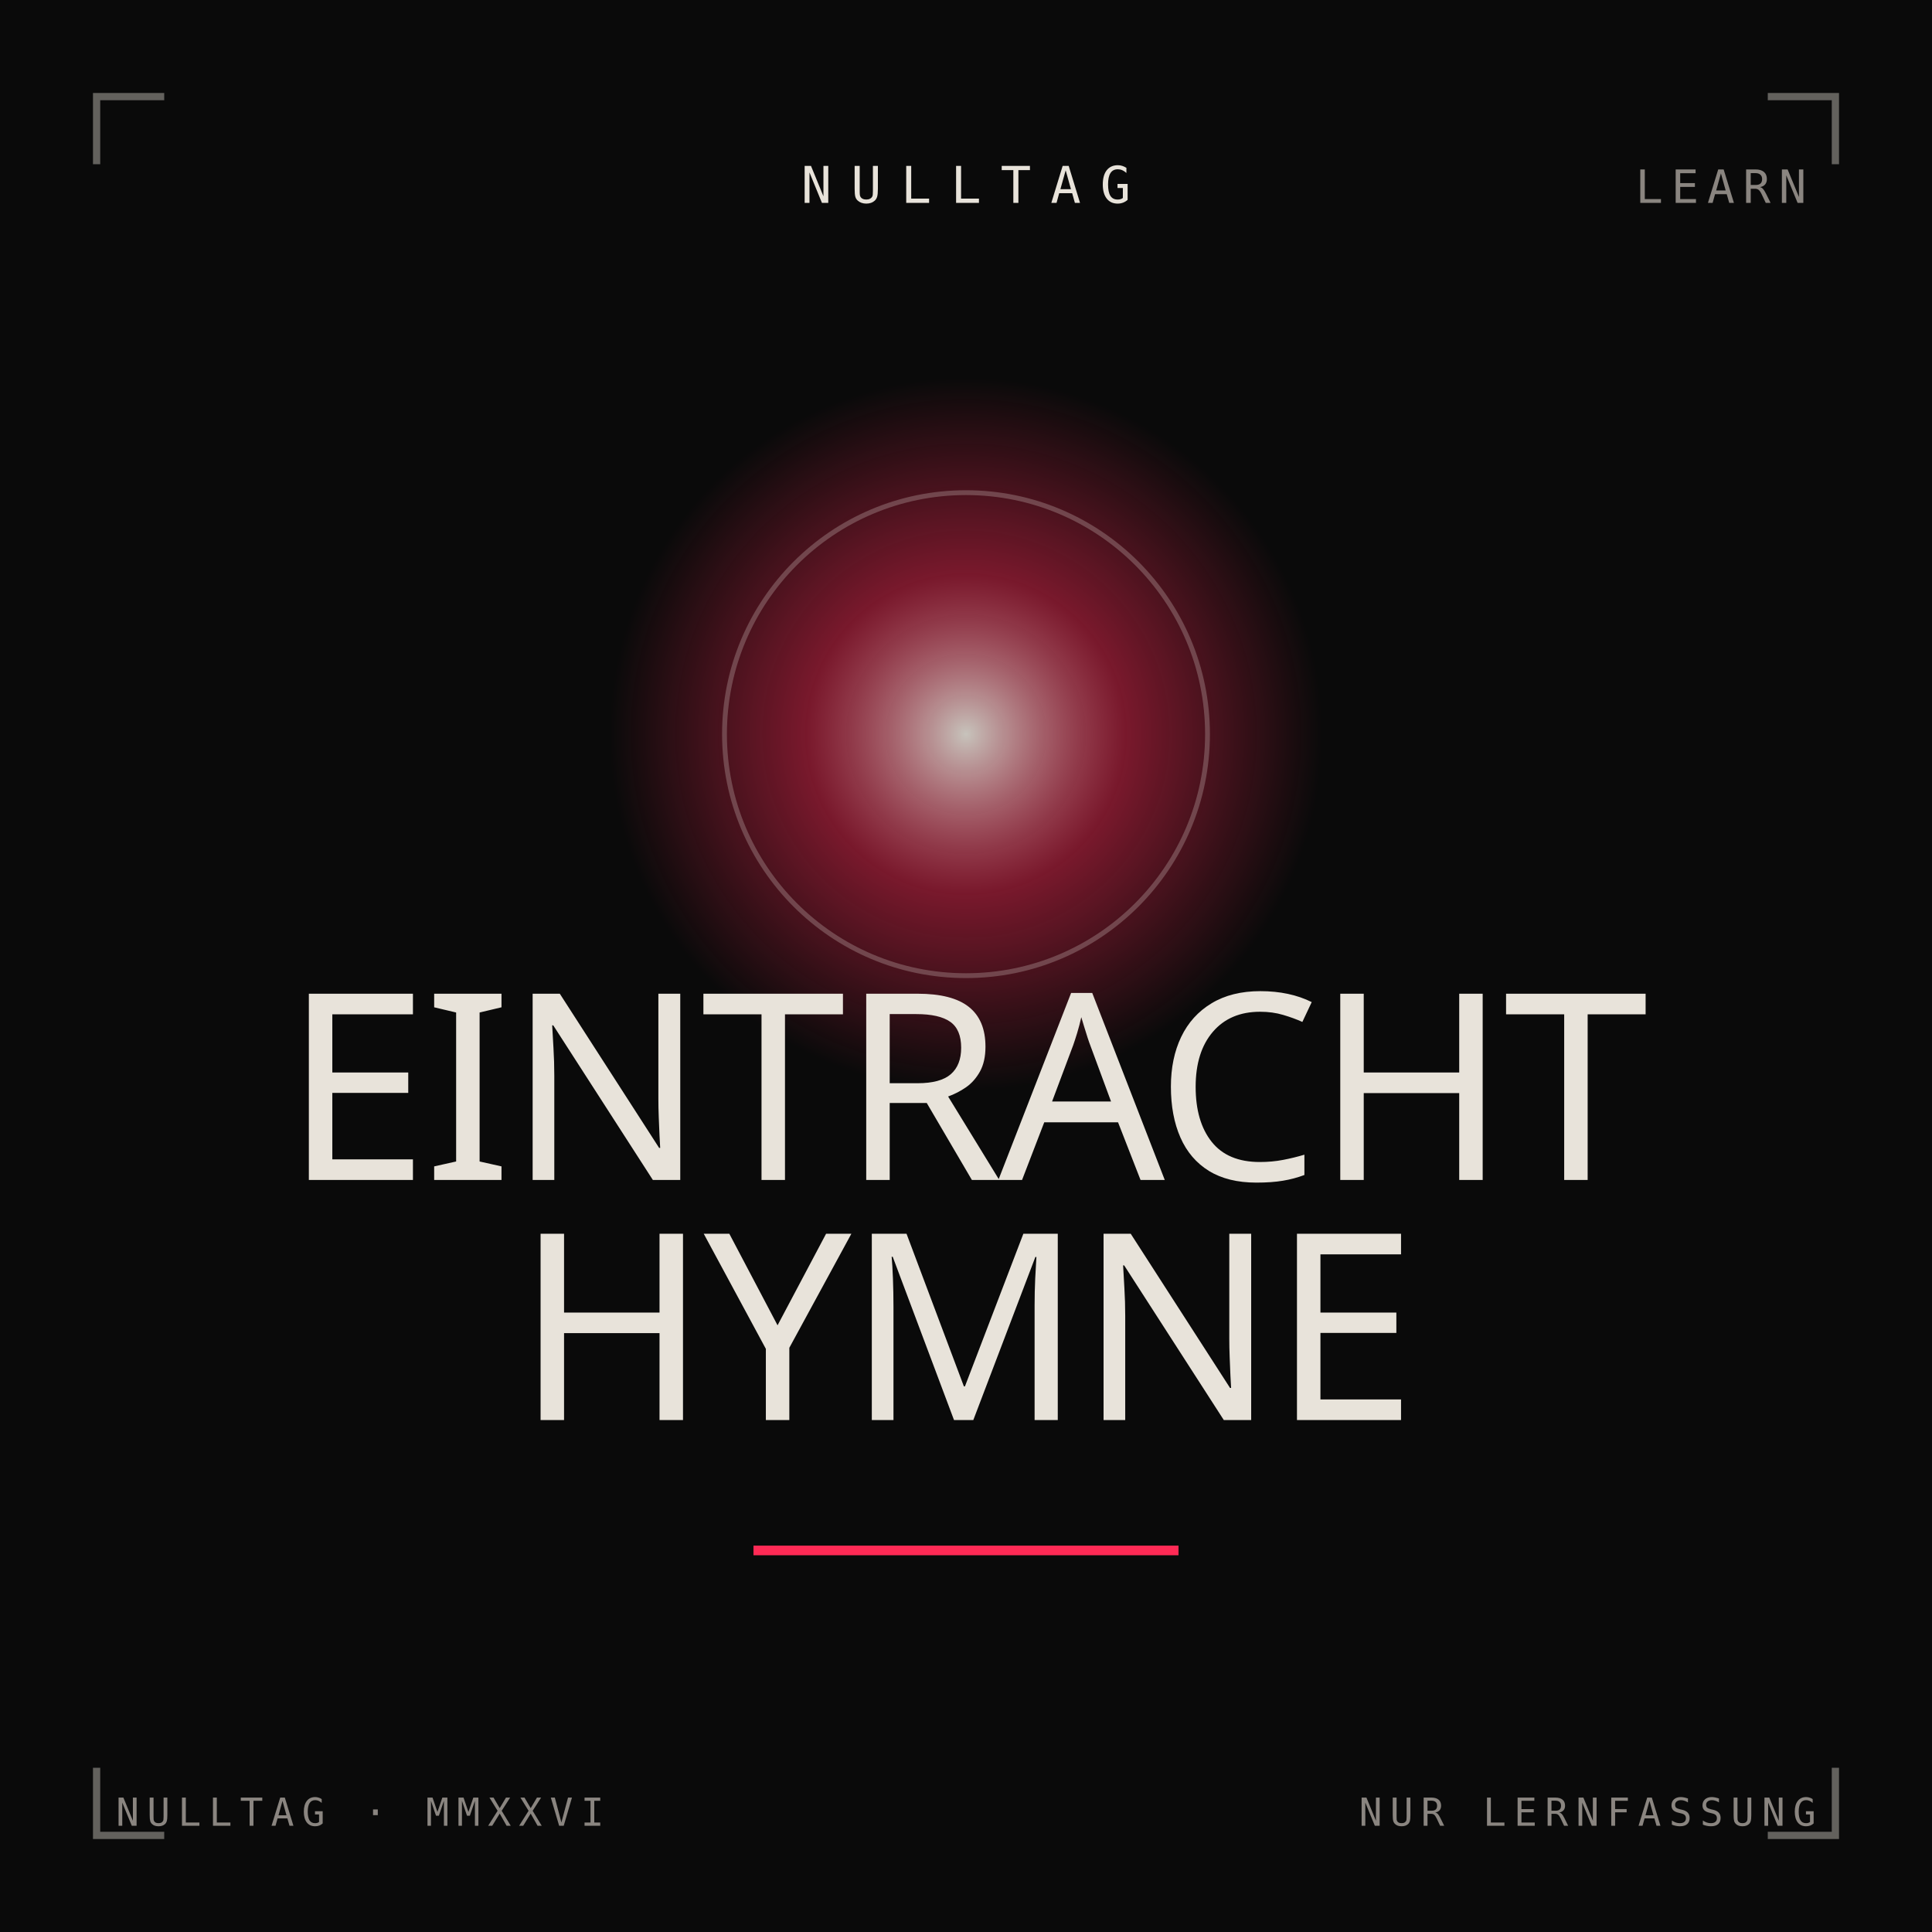
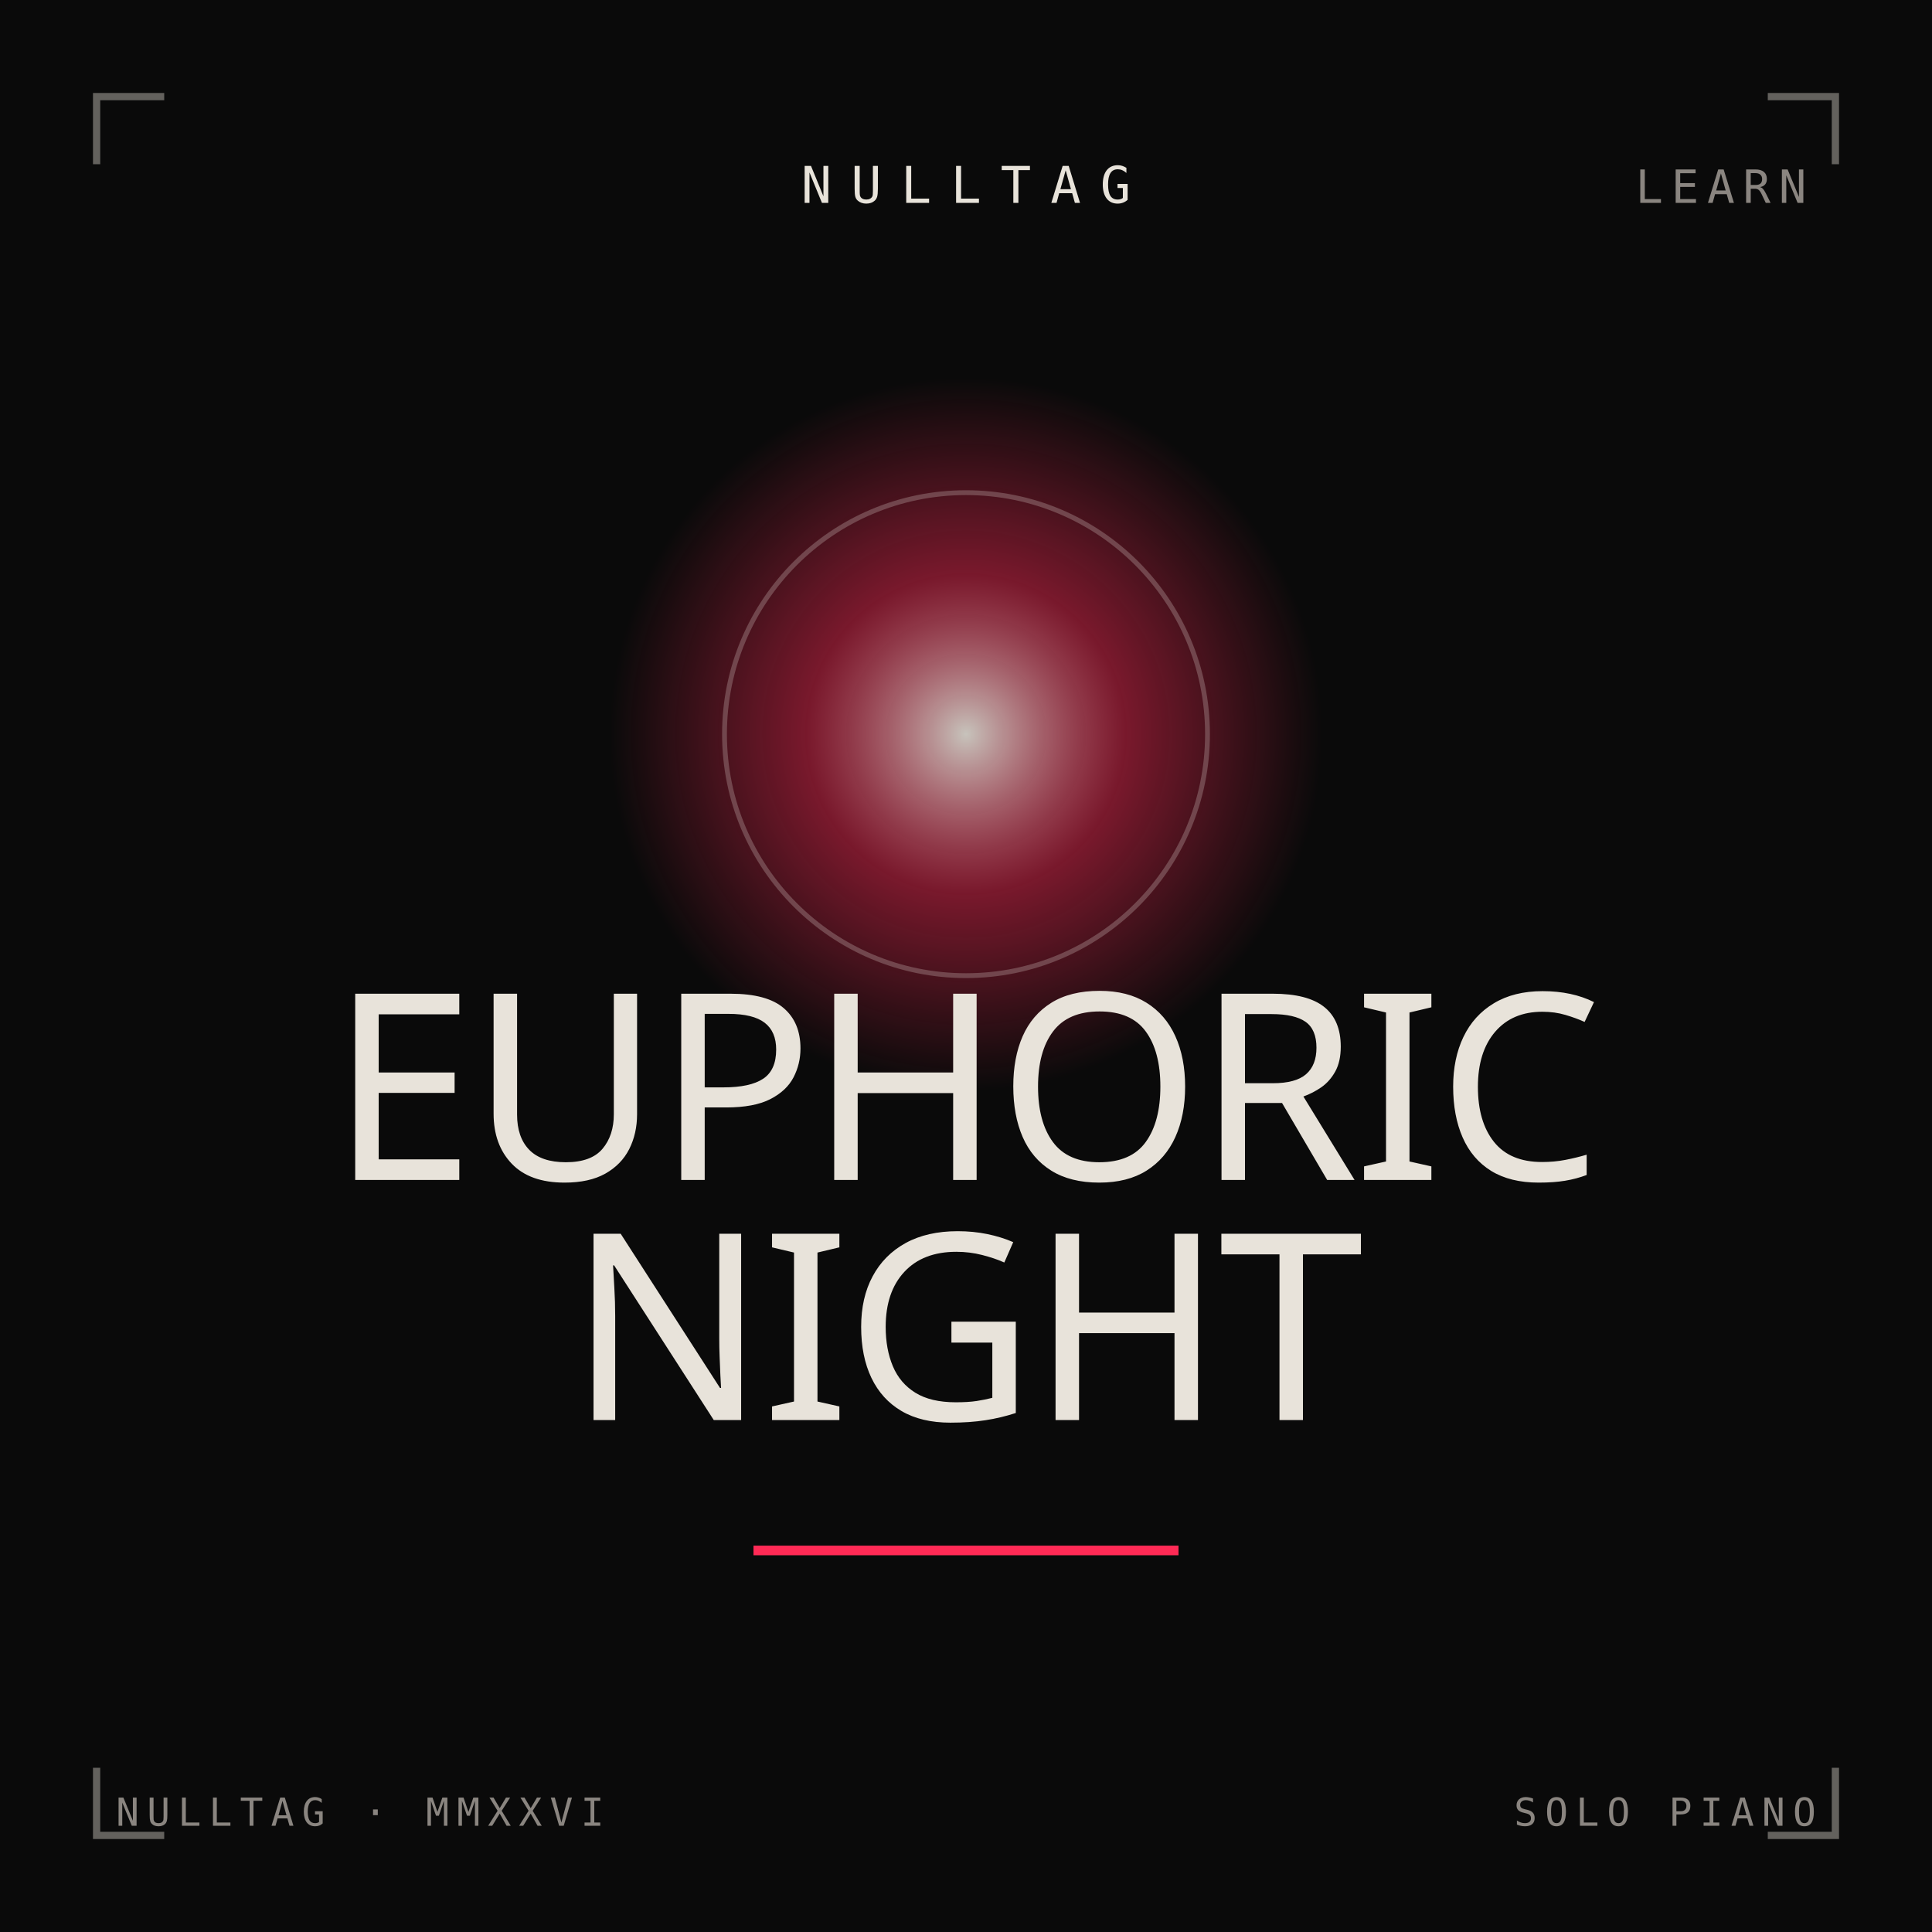
- <svg xmlns="http://www.w3.org/2000/svg" viewBox="0 0 400 400" role="img" aria-label="EINTRACHT HYMNE">
+ <svg xmlns="http://www.w3.org/2000/svg" viewBox="0 0 400 400" role="img" aria-label="EUPHORIC NIGHT">
  <rect width="400" height="400" fill="#0a0a0a" />
  <g stroke="#e8e3da" stroke-width="1.5" fill="none" opacity="0.4">
    <path d="M20 34V20h14" />
    <path d="M366 20h14v14" />
    <path d="M380 366v14h-14" />
    <path d="M34 380H20v-14" />
  </g>
  <text x="200" y="42" font-family="JetBrains Mono, SF Mono, Menlo, Consolas, monospace" font-size="10.5" fill="#e8e3da" text-anchor="middle" letter-spacing="4">NULLTAG</text>
  <text x="374" y="42" font-family="JetBrains Mono, SF Mono, Menlo, Consolas, monospace" font-size="9.5" fill="#8a8580" text-anchor="end" letter-spacing="1.7">LEARN</text>
  <defs>
    <radialGradient id="g">
      <stop offset="0%" stop-color="#e8e3da" stop-opacity="0.85" />
      <stop offset="45%" stop-color="#ff2a55" stop-opacity="0.45" />
      <stop offset="100%" stop-color="#ff2a55" stop-opacity="0" />
    </radialGradient>
  </defs>
  <circle cx="200" cy="152" r="74" fill="url(#g)" />
  <circle cx="200" cy="152" r="50" fill="none" stroke="#e8e3da" stroke-width="1" opacity="0.25" />
-   <text x="200" y="244.3" font-family="Bebas Neue, Oswald, Arial Narrow, sans-serif" font-size="54" fill="#e8e3da" text-anchor="middle" letter-spacing="-1" textLength="253" lengthAdjust="spacingAndGlyphs">EINTRACHT</text>
-   <text x="200" y="294.0" font-family="Bebas Neue, Oswald, Arial Narrow, sans-serif" font-size="54" fill="#e8e3da" text-anchor="middle" letter-spacing="-1" textLength="140" lengthAdjust="spacingAndGlyphs">HYMNE</text>
+   <text x="200" y="244.3" font-family="Bebas Neue, Oswald, Arial Narrow, sans-serif" font-size="54" fill="#e8e3da" text-anchor="middle" letter-spacing="-1" textLength="225" lengthAdjust="spacingAndGlyphs">EUPHORIC</text>
+   <text x="200" y="294.0" font-family="Bebas Neue, Oswald, Arial Narrow, sans-serif" font-size="54" fill="#e8e3da" text-anchor="middle" letter-spacing="-1" textLength="140" lengthAdjust="spacingAndGlyphs">NIGHT</text>
  <rect x="156" y="320" width="88" height="2" fill="#ff2a55" />
  <text x="24" y="378" font-family="JetBrains Mono, SF Mono, Menlo, Consolas, monospace" font-size="8" fill="#8a8580" letter-spacing="1.6">NULLTAG · MMXXVI</text>
-   <text x="376" y="378" font-family="JetBrains Mono, SF Mono, Menlo, Consolas, monospace" font-size="8" fill="#8a8580" text-anchor="end" letter-spacing="1.6">NUR LERNFASSUNG</text>
+   <text x="376" y="378" font-family="JetBrains Mono, SF Mono, Menlo, Consolas, monospace" font-size="8" fill="#8a8580" text-anchor="end" letter-spacing="1.6">SOLO PIANO</text>
</svg>
